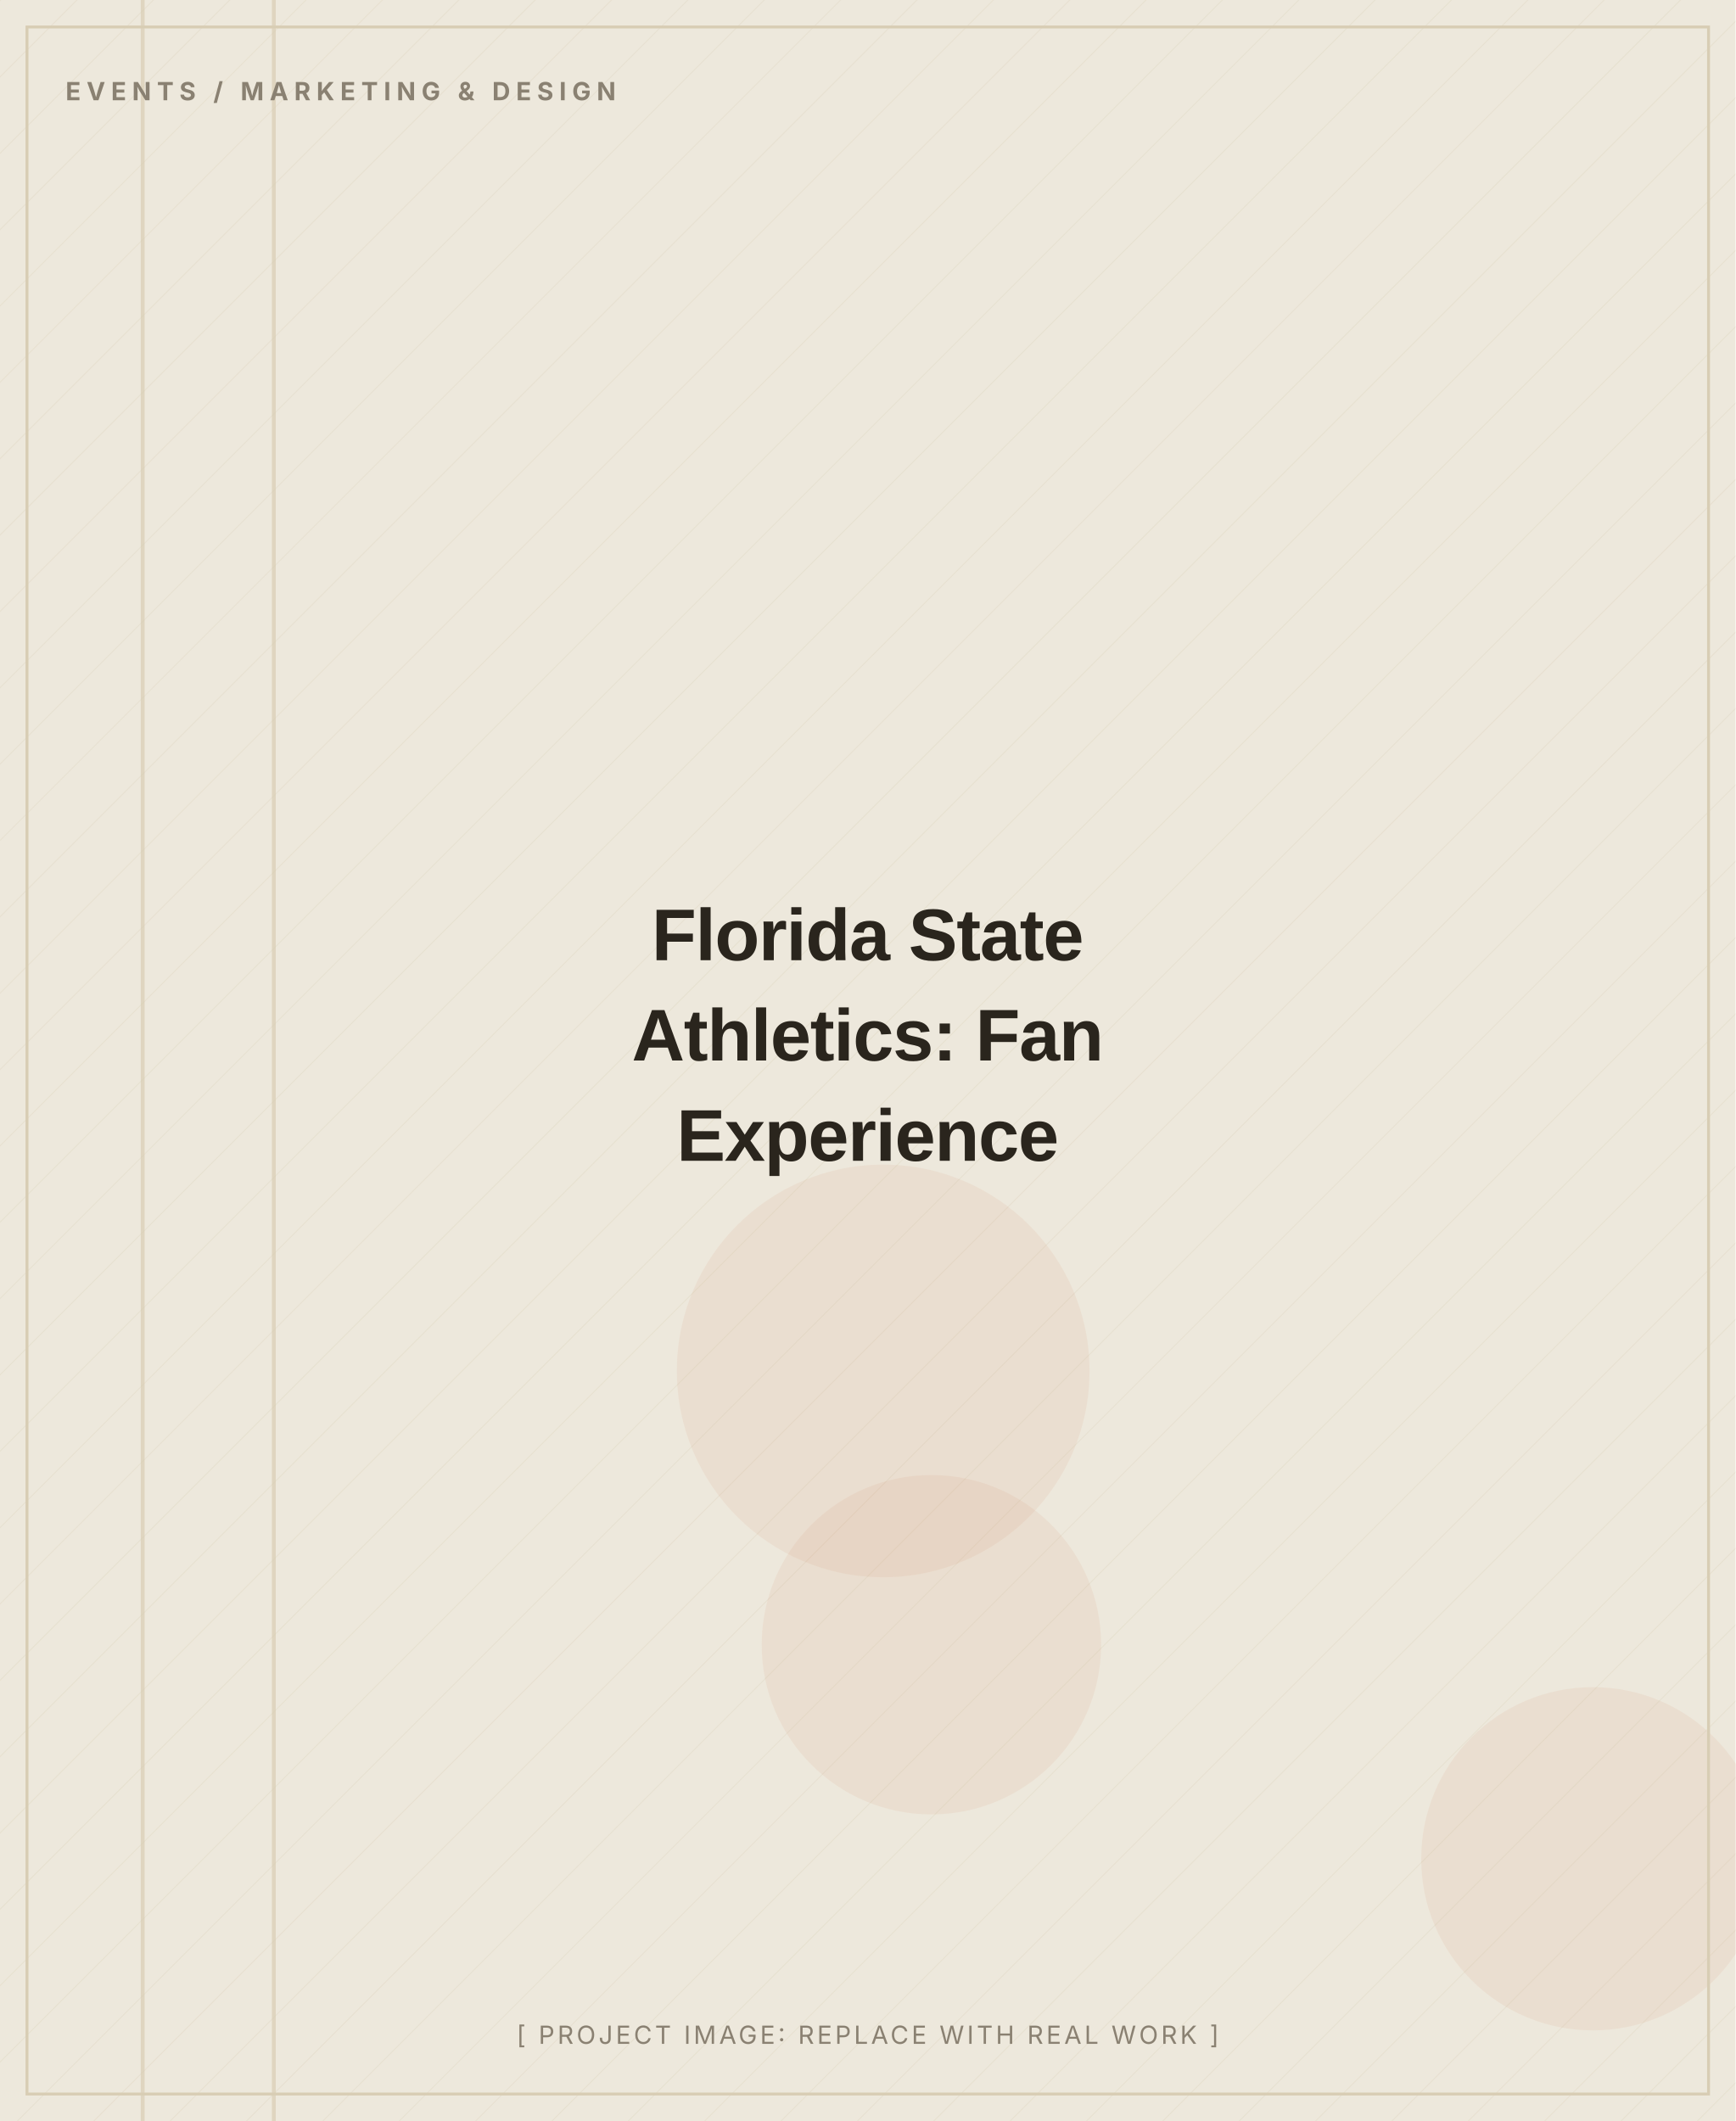
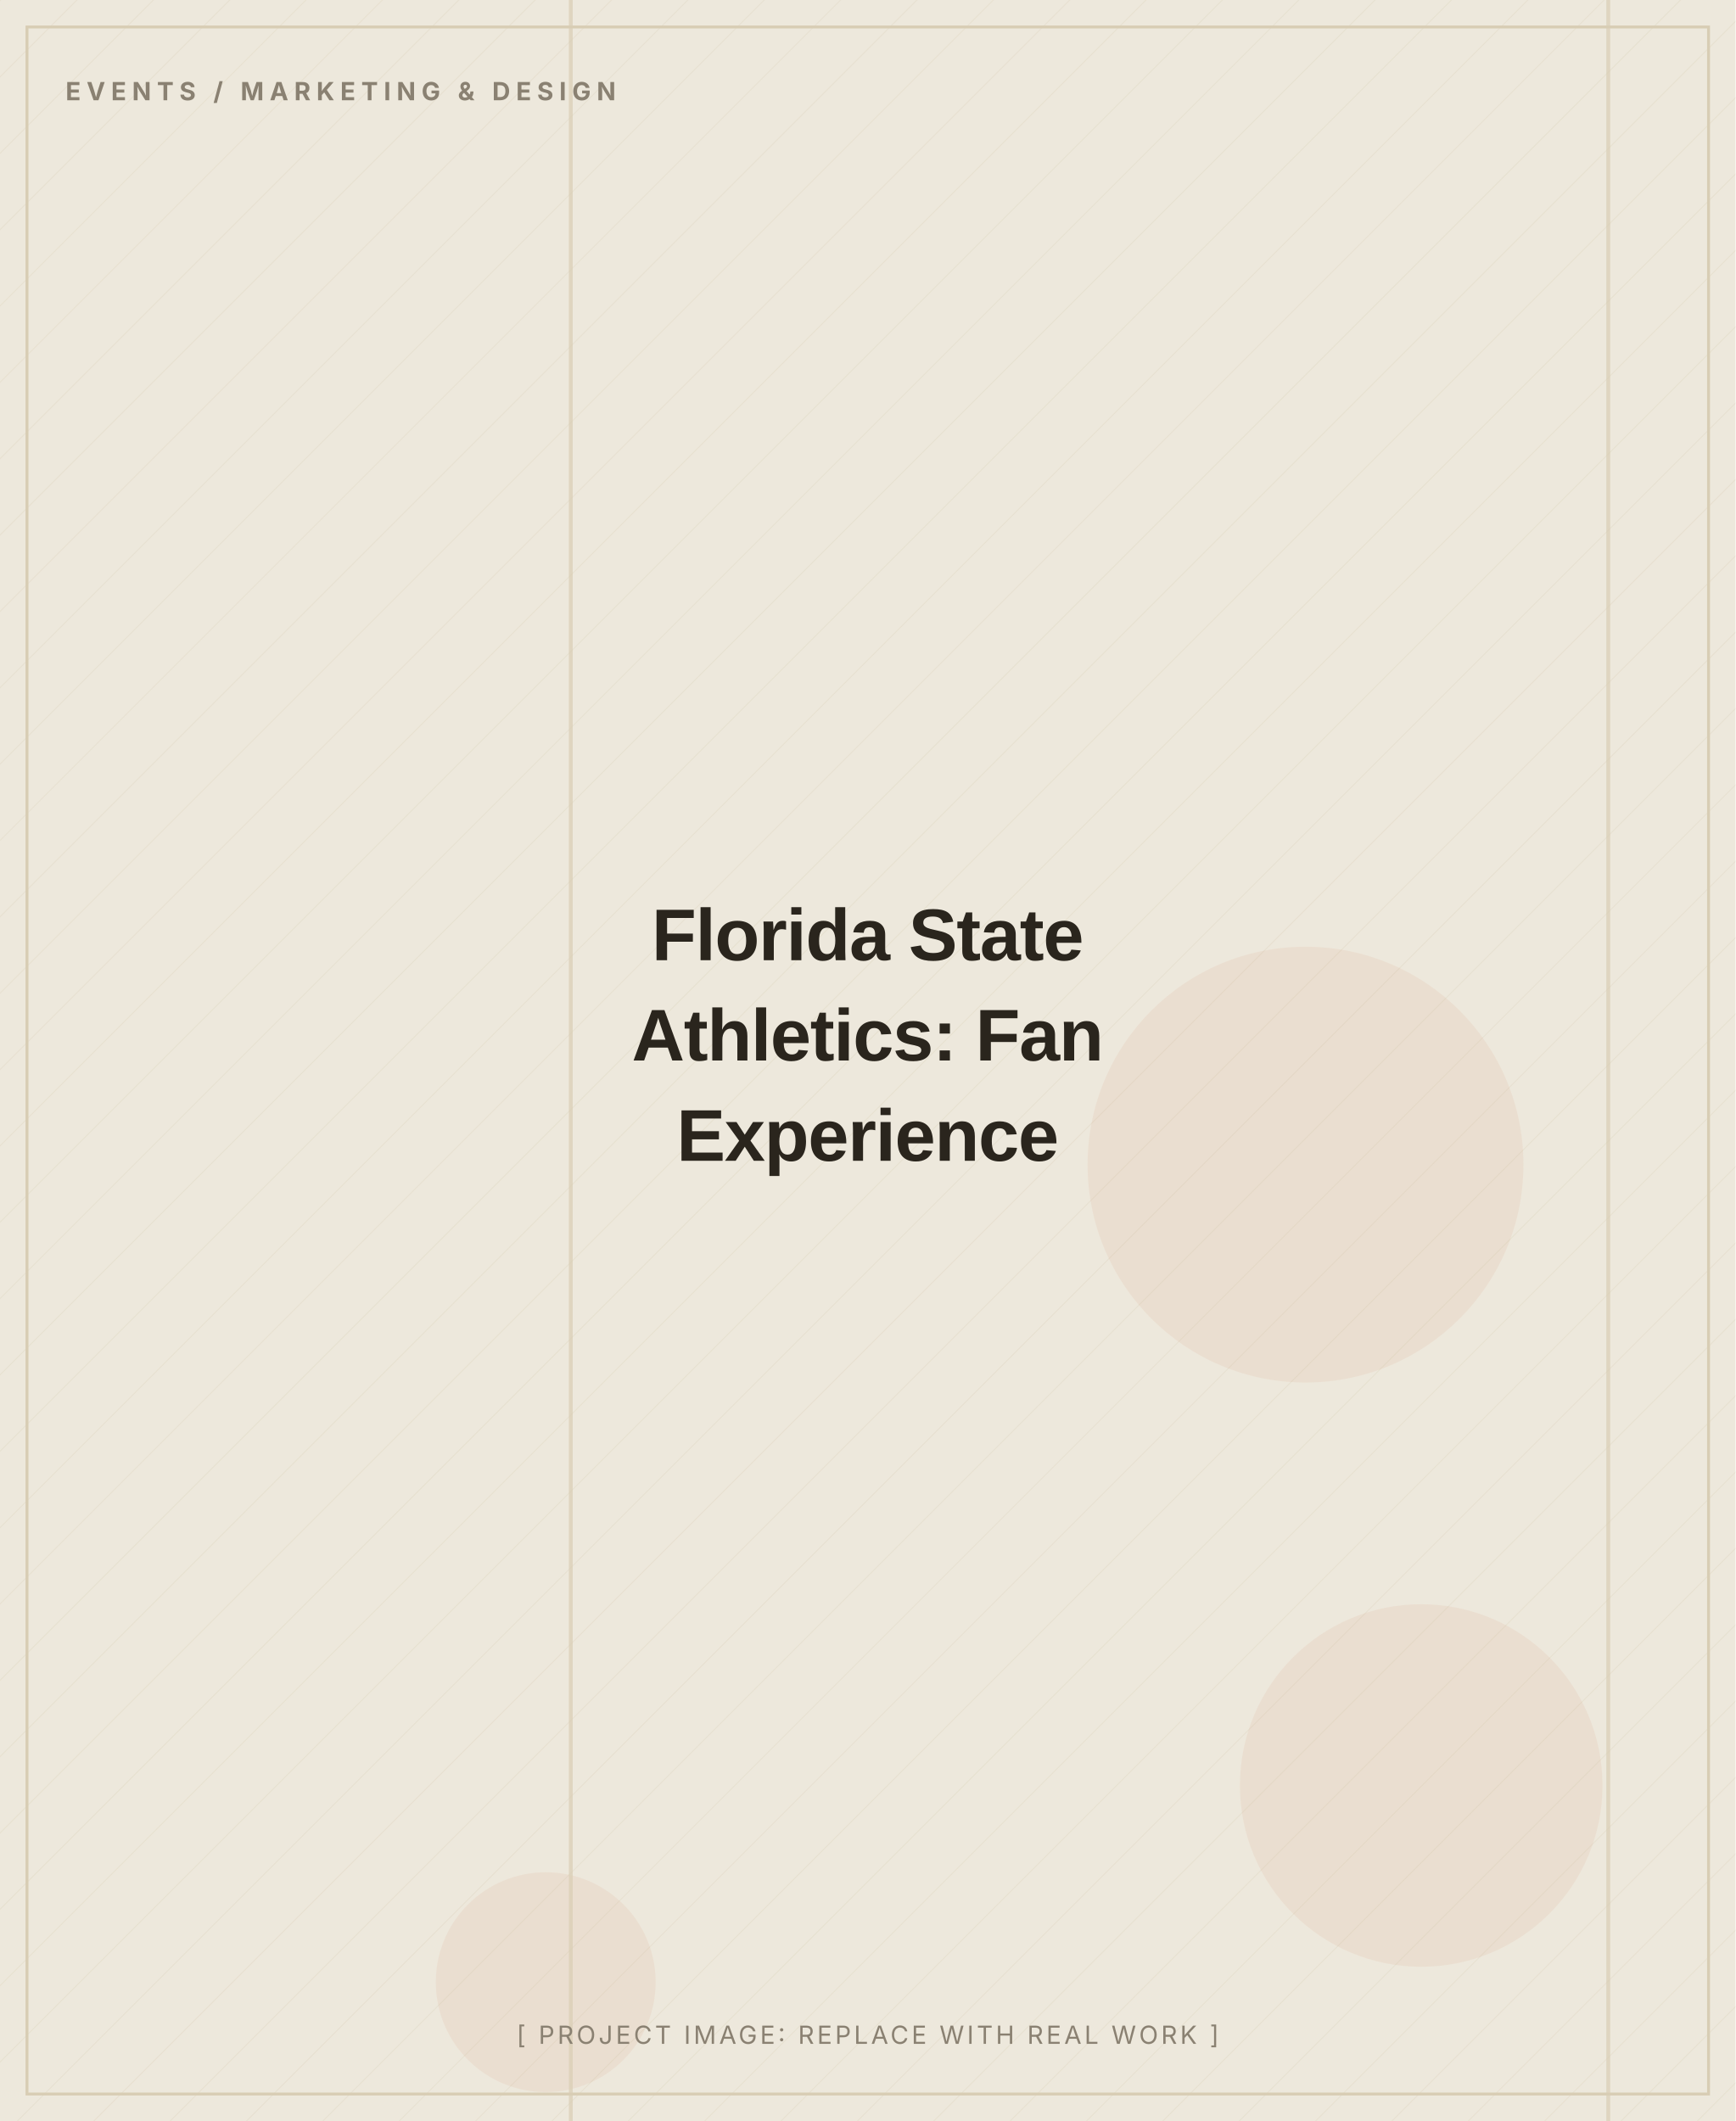
<svg xmlns="http://www.w3.org/2000/svg" width="900" height="1100" viewBox="0 0 900 1100" role="img" aria-label="Florida State Athletics: Fan Experience (placeholder image)">
  <defs>
    <pattern id="d" width="28" height="28" patternUnits="userSpaceOnUse" patternTransform="rotate(45)">
      <line x1="0" y1="0" x2="0" y2="28" stroke="#D8CDB4" stroke-width="1" opacity="0.5" />
    </pattern>
  </defs>
  <rect width="900" height="1100" fill="#EDE8DC" />
  <rect width="900" height="1100" fill="url(#d)" opacity="0.55" />
-   <circle cx="826" cy="964" r="89" fill="#C2410C" opacity="0.06" />
-   <circle cx="458" cy="711" r="107" fill="#C2410C" opacity="0.06" />
-   <circle cx="483" cy="853" r="88" fill="#C2410C" opacity="0.06" />
-   <rect x="141" y="0" width="2" height="1100" fill="#D8CDB4" opacity="0.7" />
-   <rect x="73" y="0" width="2" height="1100" fill="#D8CDB4" opacity="0.7" />
+   <circle cx="737" cy="926" r="94" fill="#C2410C" opacity="0.06" />
+   <circle cx="283" cy="1028" r="57" fill="#C2410C" opacity="0.06" />
+   <circle cx="677" cy="604" r="113" fill="#C2410C" opacity="0.06" />
+   <rect x="295" y="0" width="2" height="1100" fill="#D8CDB4" opacity="0.7" />
+   <rect x="833" y="0" width="2" height="1100" fill="#D8CDB4" opacity="0.7" />
  <rect x="14" y="14" width="872" height="1072" fill="none" stroke="#D8CDB4" stroke-width="1.5" />
  <text x="34" y="52" font-family="Inter, Arial, sans-serif" font-weight="700" font-size="13" letter-spacing="3" fill="#8A8172">EVENTS / MARKETING &amp; DESIGN</text>
  <text x="450.0" y="498.0" text-anchor="middle" font-family="Archivo, Arial, sans-serif" font-weight="800" font-size="38" letter-spacing="-0.5" fill="#2A251D">Florida State</text>
  <text x="450.0" y="550.0" text-anchor="middle" font-family="Archivo, Arial, sans-serif" font-weight="800" font-size="38" letter-spacing="-0.5" fill="#2A251D">Athletics: Fan</text>
  <text x="450.0" y="602.0" text-anchor="middle" font-family="Archivo, Arial, sans-serif" font-weight="800" font-size="38" letter-spacing="-0.5" fill="#2A251D">Experience</text>
  <text x="450.0" y="1060" text-anchor="middle" font-family="Inter, Arial, sans-serif" font-size="13" letter-spacing="1.5" fill="#8A8172">[ PROJECT IMAGE: REPLACE WITH REAL WORK ]</text>
</svg>
